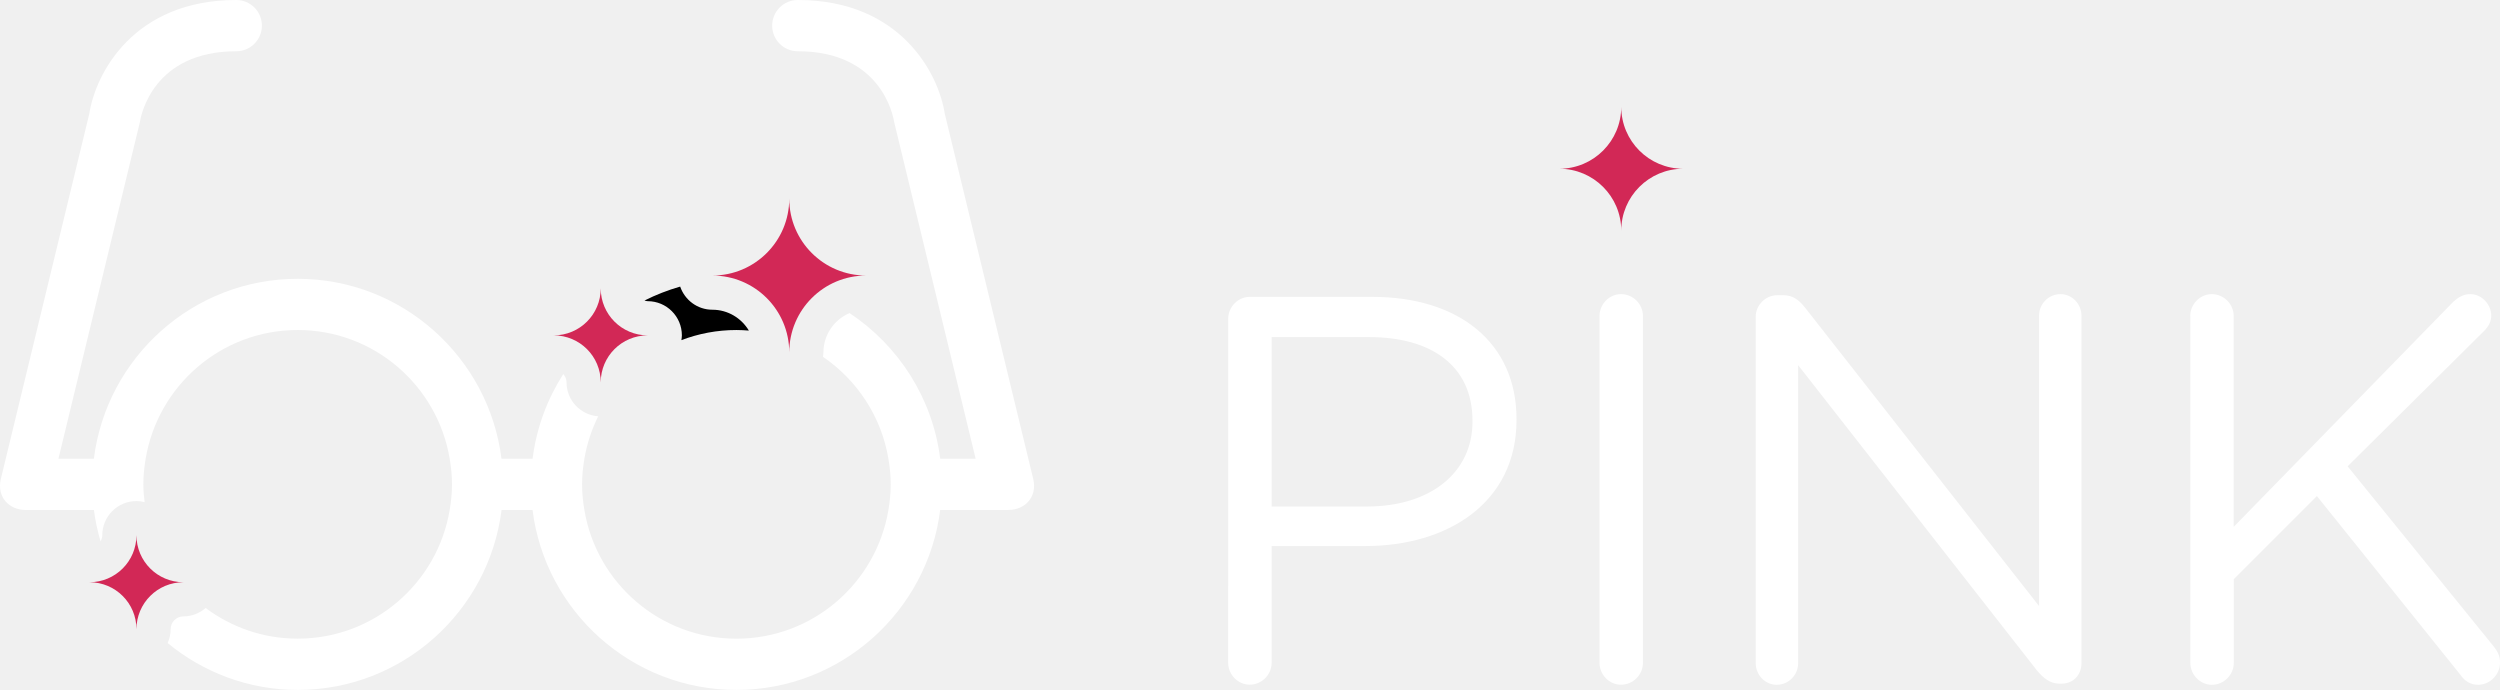
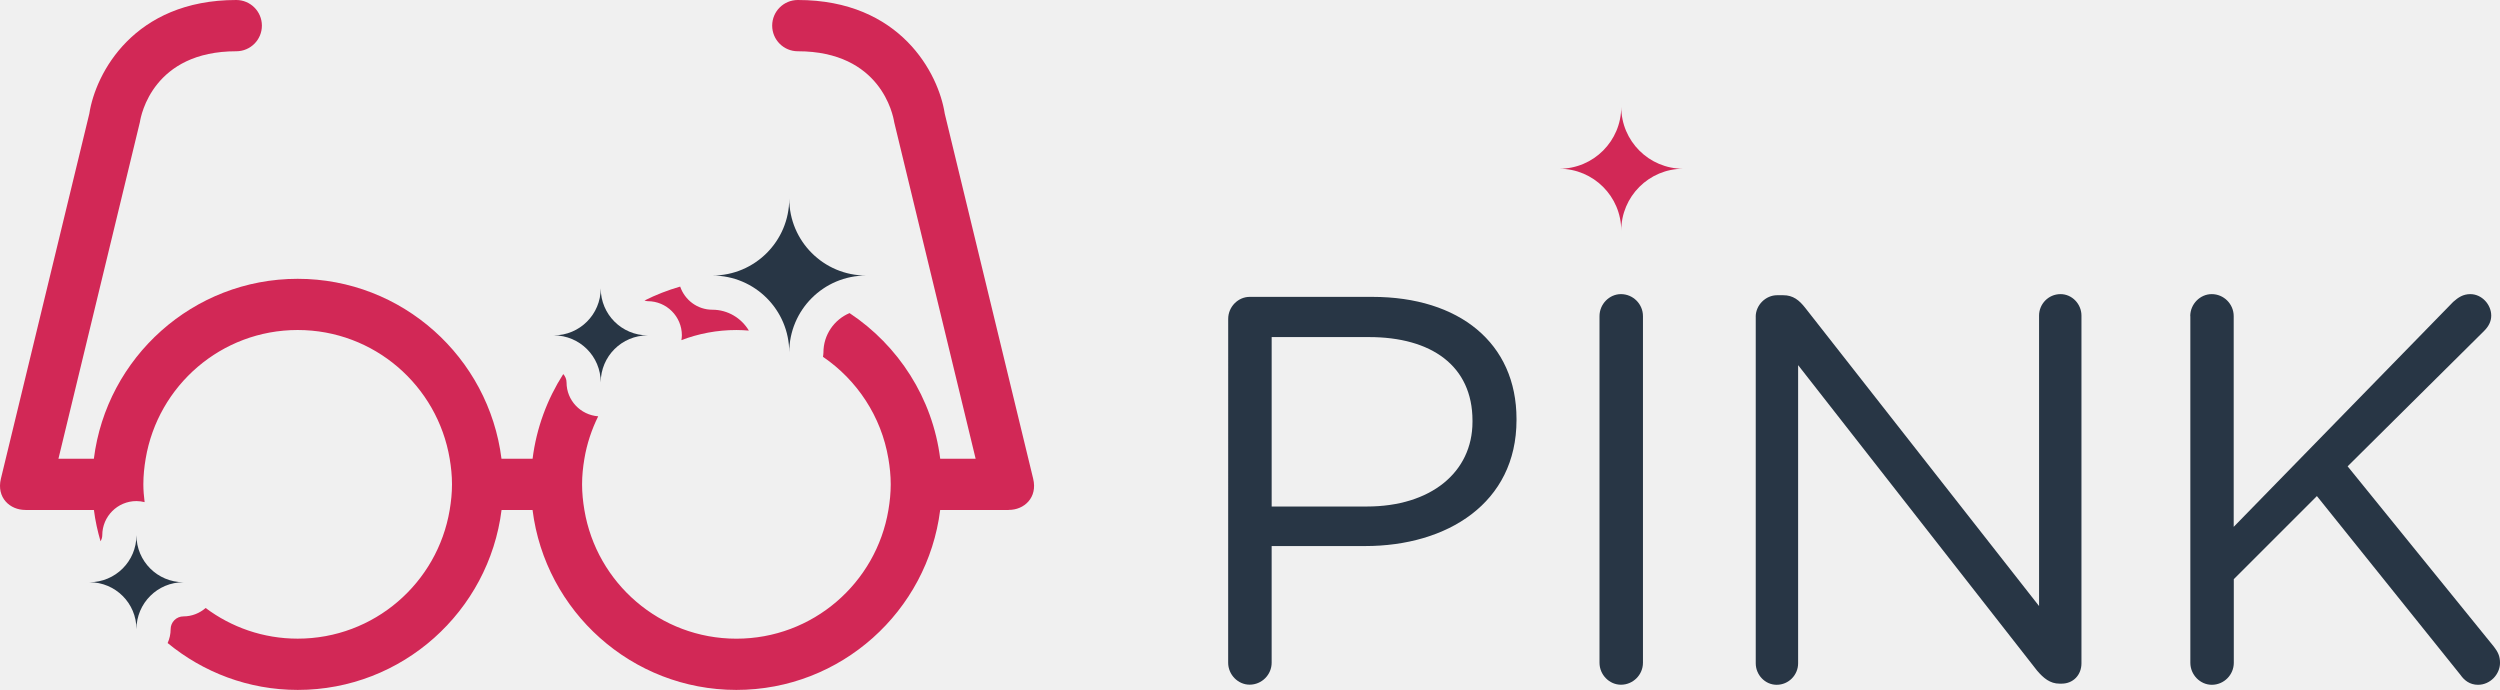
<svg xmlns="http://www.w3.org/2000/svg" version="1.1" id="Layer_2" x="0px" y="0px" width="146.3px" height="40.375px" viewBox="0 0 146.3 40.375" enable-background="new 0 0 146.3 40.375" xml:space="preserve">
  <g>
-     <path fill="#FFFFFF" d="M71.874,18.661c0-0.708,0.58-1.288,1.256-1.288h7.18c5.087,0,8.436,2.704,8.436,7.146v0.063 c0,4.86-4.057,7.373-8.854,7.373h-5.475v6.825c0,0.708-0.58,1.287-1.289,1.287c-0.676,0-1.256-0.58-1.256-1.287L71.874,18.661 L71.874,18.661z M79.988,29.641c3.734,0,6.182-1.996,6.182-4.959v-0.062c0-3.221-2.414-4.894-6.053-4.894h-5.699v9.917h5.57V29.641 z" />
-     <path fill="#FFFFFF" d="M93.603,18.5c0-0.708,0.579-1.288,1.255-1.288c0.709,0,1.288,0.58,1.288,1.288v20.283 c0,0.708-0.579,1.287-1.288,1.287c-0.676,0-1.255-0.579-1.255-1.287V18.5z" />
-     <path fill="#FFFFFF" d="M102.744,18.532c0-0.676,0.58-1.256,1.256-1.256h0.354c0.58,0,0.935,0.29,1.288,0.74l13.684,17.45V18.468 c0-0.676,0.547-1.256,1.256-1.256c0.676,0,1.225,0.58,1.225,1.256v20.349c0,0.677-0.48,1.19-1.158,1.19h-0.129 c-0.548,0-0.936-0.321-1.318-0.772l-13.976-17.867v17.449c0,0.677-0.547,1.257-1.257,1.257c-0.676,0-1.223-0.58-1.223-1.257V18.532 H102.744z" />
-     <path fill="#FFFFFF" d="M128.173,18.5c0-0.708,0.58-1.288,1.257-1.288c0.708,0,1.286,0.58,1.286,1.288v12.331l12.848-13.168 c0.29-0.257,0.579-0.451,0.998-0.451c0.676,0,1.225,0.612,1.225,1.256c0,0.354-0.162,0.644-0.42,0.901l-7.984,7.92l8.564,10.561 c0.225,0.291,0.354,0.547,0.354,0.936c0,0.676-0.577,1.288-1.285,1.288c-0.482,0-0.807-0.259-1.03-0.58l-8.401-10.464l-4.863,4.861 v4.895c0,0.708-0.578,1.288-1.286,1.288c-0.677,0-1.257-0.58-1.257-1.288V18.5H128.173z" />
+     <path fill="#283645" d="M71.874,18.661c0-0.708,0.58-1.288,1.256-1.288h7.18c5.087,0,8.436,2.704,8.436,7.146v0.063 c0,4.86-4.057,7.373-8.854,7.373h-5.475v6.825c0,0.708-0.58,1.287-1.289,1.287c-0.676,0-1.256-0.58-1.256-1.287L71.874,18.661 L71.874,18.661z M79.988,29.641c3.734,0,6.182-1.996,6.182-4.959v-0.062c0-3.221-2.414-4.894-6.053-4.894h-5.699v9.917h5.57V29.641 z" />
+     <path fill="#283645" d="M93.603,18.5c0-0.708,0.579-1.288,1.255-1.288c0.709,0,1.288,0.58,1.288,1.288v20.283 c0,0.708-0.579,1.287-1.288,1.287c-0.676,0-1.255-0.579-1.255-1.287V18.5z" />
+     <path fill="#283645" d="M102.744,18.532c0-0.676,0.58-1.256,1.256-1.256h0.354c0.58,0,0.935,0.29,1.288,0.74l13.684,17.45V18.468 c0-0.676,0.547-1.256,1.256-1.256c0.676,0,1.225,0.58,1.225,1.256v20.349c0,0.677-0.48,1.19-1.158,1.19h-0.129 c-0.548,0-0.936-0.321-1.318-0.772l-13.976-17.867v17.449c0,0.677-0.547,1.257-1.257,1.257c-0.676,0-1.223-0.58-1.223-1.257V18.532 H102.744z" />
+     <path fill="#283645" d="M128.173,18.5c0-0.708,0.58-1.288,1.257-1.288c0.708,0,1.286,0.58,1.286,1.288v12.331l12.848-13.168 c0.29-0.257,0.579-0.451,0.998-0.451c0.676,0,1.225,0.612,1.225,1.256c0,0.354-0.162,0.644-0.42,0.901l-7.984,7.92l8.564,10.561 c0.225,0.291,0.354,0.547,0.354,0.936c0,0.676-0.577,1.288-1.285,1.288c-0.482,0-0.807-0.259-1.03-0.58l-8.401-10.464l-4.863,4.861 v4.895c0,0.708-0.578,1.288-1.286,1.288c-0.677,0-1.257-0.58-1.257-1.288V18.5H128.173z" />
  </g>
-   <path fill="#d22856" d="M98.498,9.875c-2.002,0-3.623-1.623-3.623-3.624c0,2.001-1.623,3.624-3.625,3.624 c2.002,0,3.625,1.623,3.625,3.624C94.875,11.498,96.496,9.875,98.498,9.875z" />
+   <path fill="#D22856" d="M98.498,9.875c-2.002,0-3.623-1.623-3.623-3.624c0,2.001-1.623,3.624-3.625,3.624 c2.002,0,3.625,1.623,3.625,3.624C94.875,11.498,96.496,9.875,98.498,9.875z" />
  <g>
-     <path fill="#FFFFFFF" d="M43.094,19.313c0.246,0,0.489,0.014,0.73,0.033c-0.437-0.728-1.227-1.221-2.136-1.221 c-0.877,0-1.614-0.568-1.884-1.354c-0.727,0.208-1.425,0.482-2.089,0.816c0.062,0.017,0.122,0.038,0.188,0.038c1.104,0,2,0.896,2,2 c0,0.096-0.015,0.188-0.028,0.281C40.875,19.524,41.959,19.313,43.094,19.313z" />
-     <path fill="#FFFFFF" d="M60.462,28.016c-0.002-0.009-5.175-21.365-5.175-21.365C54.926,4.303,52.694,0,46.688,0 c-0.829,0-1.5,0.671-1.5,1.5s0.671,1.5,1.5,1.5c4.856,0,5.575,3.729,5.639,4.143l4.767,19.701h-2.073 c-0.445-3.557-2.453-6.628-5.305-8.522c-0.897,0.379-1.529,1.269-1.529,2.303c0,0.088-0.015,0.171-0.026,0.256 c1.991,1.358,3.415,3.489,3.829,5.965c0.082,0.488,0.135,0.987,0.135,1.5c0,0.512-0.053,1.012-0.135,1.5 c-0.716,4.271-4.421,7.53-8.896,7.53c-4.475,0-8.181-3.259-8.896-7.53c-0.082-0.488-0.135-0.988-0.135-1.5 c0-0.513,0.053-1.012,0.135-1.5c0.147-0.879,0.427-1.712,0.808-2.484c-1.034-0.077-1.852-0.932-1.852-1.984 c0-0.189-0.077-0.357-0.192-0.488c-0.938,1.469-1.569,3.149-1.795,4.957h-1.82c-0.741-5.927-5.802-10.531-11.927-10.531 S6.235,20.917,5.493,26.844H3.42L8.187,7.143C8.25,6.729,8.97,3,13.826,3c0.829,0,1.5-0.671,1.5-1.5S14.655,0,13.826,0 C7.82,0,5.588,4.303,5.227,6.651c0,0-5.173,21.356-5.175,21.365c-0.266,1.109,0.531,1.826,1.426,1.826 c0.012,0,0.023,0.004,0.036,0.004h3.982c0.079,0.629,0.215,1.237,0.387,1.831c0.059-0.106,0.102-0.224,0.102-0.354 c0-1.104,0.896-2,2-2c0.166,0,0.324,0.024,0.478,0.062c-0.043-0.343-0.074-0.688-0.074-1.042c0-0.512,0.053-1.011,0.135-1.5 c0.715-4.271,4.421-7.531,8.896-7.531s8.18,3.26,8.896,7.531c0.082,0.489,0.135,0.988,0.135,1.5s-0.053,1.012-0.135,1.5 c-0.715,4.272-4.421,7.531-8.896,7.531c-2.022,0-3.883-0.67-5.386-1.794c-0.35,0.302-0.8,0.491-1.299,0.491 c-0.413,0-0.749,0.336-0.749,0.748c0,0.289-0.065,0.563-0.176,0.812c2.075,1.708,4.722,2.743,7.614,2.743 c6.125,0,11.185-4.604,11.927-10.529h1.814c0.742,5.926,5.802,10.529,11.927,10.529s11.186-4.604,11.927-10.529H59 c0.012,0,0.023-0.005,0.036-0.005C59.931,29.842,60.728,29.125,60.462,28.016z" />
+     <path fill="#D22856" d="M43.094,19.313c0.246,0,0.489,0.014,0.73,0.033c-0.437-0.728-1.227-1.221-2.136-1.221 c-0.877,0-1.614-0.568-1.884-1.354c-0.727,0.208-1.425,0.482-2.089,0.816c0.062,0.017,0.122,0.038,0.188,0.038c1.104,0,2,0.896,2,2 c0,0.096-0.015,0.188-0.028,0.281C40.875,19.524,41.959,19.313,43.094,19.313z" />
+     <path fill="#D22856" d="M60.462,28.016c-0.002-0.009-5.175-21.365-5.175-21.365C54.926,4.303,52.694,0,46.688,0 c-0.829,0-1.5,0.671-1.5,1.5s0.671,1.5,1.5,1.5c4.856,0,5.575,3.729,5.639,4.143l4.767,19.701h-2.073 c-0.445-3.557-2.453-6.628-5.305-8.522c-0.897,0.379-1.529,1.269-1.529,2.303c0,0.088-0.015,0.171-0.026,0.256 c1.991,1.358,3.415,3.489,3.829,5.965c0.082,0.488,0.135,0.987,0.135,1.5c0,0.512-0.053,1.012-0.135,1.5 c-0.716,4.271-4.421,7.53-8.896,7.53c-4.475,0-8.181-3.259-8.896-7.53c-0.082-0.488-0.135-0.988-0.135-1.5 c0-0.513,0.053-1.012,0.135-1.5c0.147-0.879,0.427-1.712,0.808-2.484c-1.034-0.077-1.852-0.932-1.852-1.984 c0-0.189-0.077-0.357-0.192-0.488c-0.938,1.469-1.569,3.149-1.795,4.957h-1.82c-0.741-5.927-5.802-10.531-11.927-10.531 S6.235,20.917,5.493,26.844H3.42L8.187,7.143C8.25,6.729,8.97,3,13.826,3c0.829,0,1.5-0.671,1.5-1.5S14.655,0,13.826,0 C7.82,0,5.588,4.303,5.227,6.651c0,0-5.173,21.356-5.175,21.365c-0.266,1.109,0.531,1.826,1.426,1.826 c0.012,0,0.023,0.004,0.036,0.004h3.982c0.079,0.629,0.215,1.237,0.387,1.831c0.059-0.106,0.102-0.224,0.102-0.354 c0-1.104,0.896-2,2-2c0.166,0,0.324,0.024,0.478,0.062c-0.043-0.343-0.074-0.688-0.074-1.042c0-0.512,0.053-1.011,0.135-1.5 c0.715-4.271,4.421-7.531,8.896-7.531s8.18,3.26,8.896,7.531c0.082,0.489,0.135,0.988,0.135,1.5s-0.053,1.012-0.135,1.5 c-0.715,4.272-4.421,7.531-8.896,7.531c-2.022,0-3.883-0.67-5.386-1.794c-0.35,0.302-0.8,0.491-1.299,0.491 c-0.413,0-0.749,0.336-0.749,0.748c0,0.289-0.065,0.563-0.176,0.812c2.075,1.708,4.722,2.743,7.614,2.743 c6.125,0,11.185-4.604,11.927-10.529h1.814c0.742,5.926,5.802,10.529,11.927,10.529s11.186-4.604,11.927-10.529H59 c0.012,0,0.023-0.005,0.036-0.005C59.931,29.842,60.728,29.125,60.462,28.016z" />
  </g>
  <g>
    <g>
-       <path fill="#d22856" d="M50.686,16.125c-2.485,0-4.499-2.014-4.499-4.499c0,2.485-2.014,4.499-4.499,4.499 c2.485,0,4.499,2.014,4.499,4.499C46.187,18.139,48.2,16.125,50.686,16.125z" />
+       <path fill="#283645" d="M50.686,16.125c-2.485,0-4.499-2.014-4.499-4.499c0,2.485-2.014,4.499-4.499,4.499 c2.485,0,4.499,2.014,4.499,4.499C46.187,18.139,48.2,16.125,50.686,16.125z" />
    </g>
  </g>
  <g>
    <g>
-       <path fill="#d22856" d="M37.904,19.626c-1.519,0-2.749-1.23-2.749-2.749c0,1.519-1.23,2.749-2.749,2.749 c1.519,0,2.749,1.229,2.749,2.749C35.155,20.855,36.386,19.626,37.904,19.626z" />
+       <path fill="#283645" d="M37.904,19.626c-1.519,0-2.749-1.23-2.749-2.749c0,1.519-1.23,2.749-2.749,2.749 c1.519,0,2.749,1.229,2.749,2.749C35.155,20.855,36.386,19.626,37.904,19.626z" />
    </g>
  </g>
  <g>
    <g>
-       <path fill="#d22856" d="M10.734,34.072c-1.519,0-2.749-1.23-2.749-2.75c0,1.52-1.23,2.75-2.749,2.75 c1.519,0,2.749,1.229,2.749,2.748C7.985,35.303,9.215,34.072,10.734,34.072z" />
+       <path fill="#283645" d="M10.734,34.072c-1.519,0-2.749-1.23-2.749-2.75c0,1.52-1.23,2.75-2.749,2.75 c1.519,0,2.749,1.229,2.749,2.748C7.985,35.303,9.215,34.072,10.734,34.072z" />
    </g>
  </g>
</svg>
